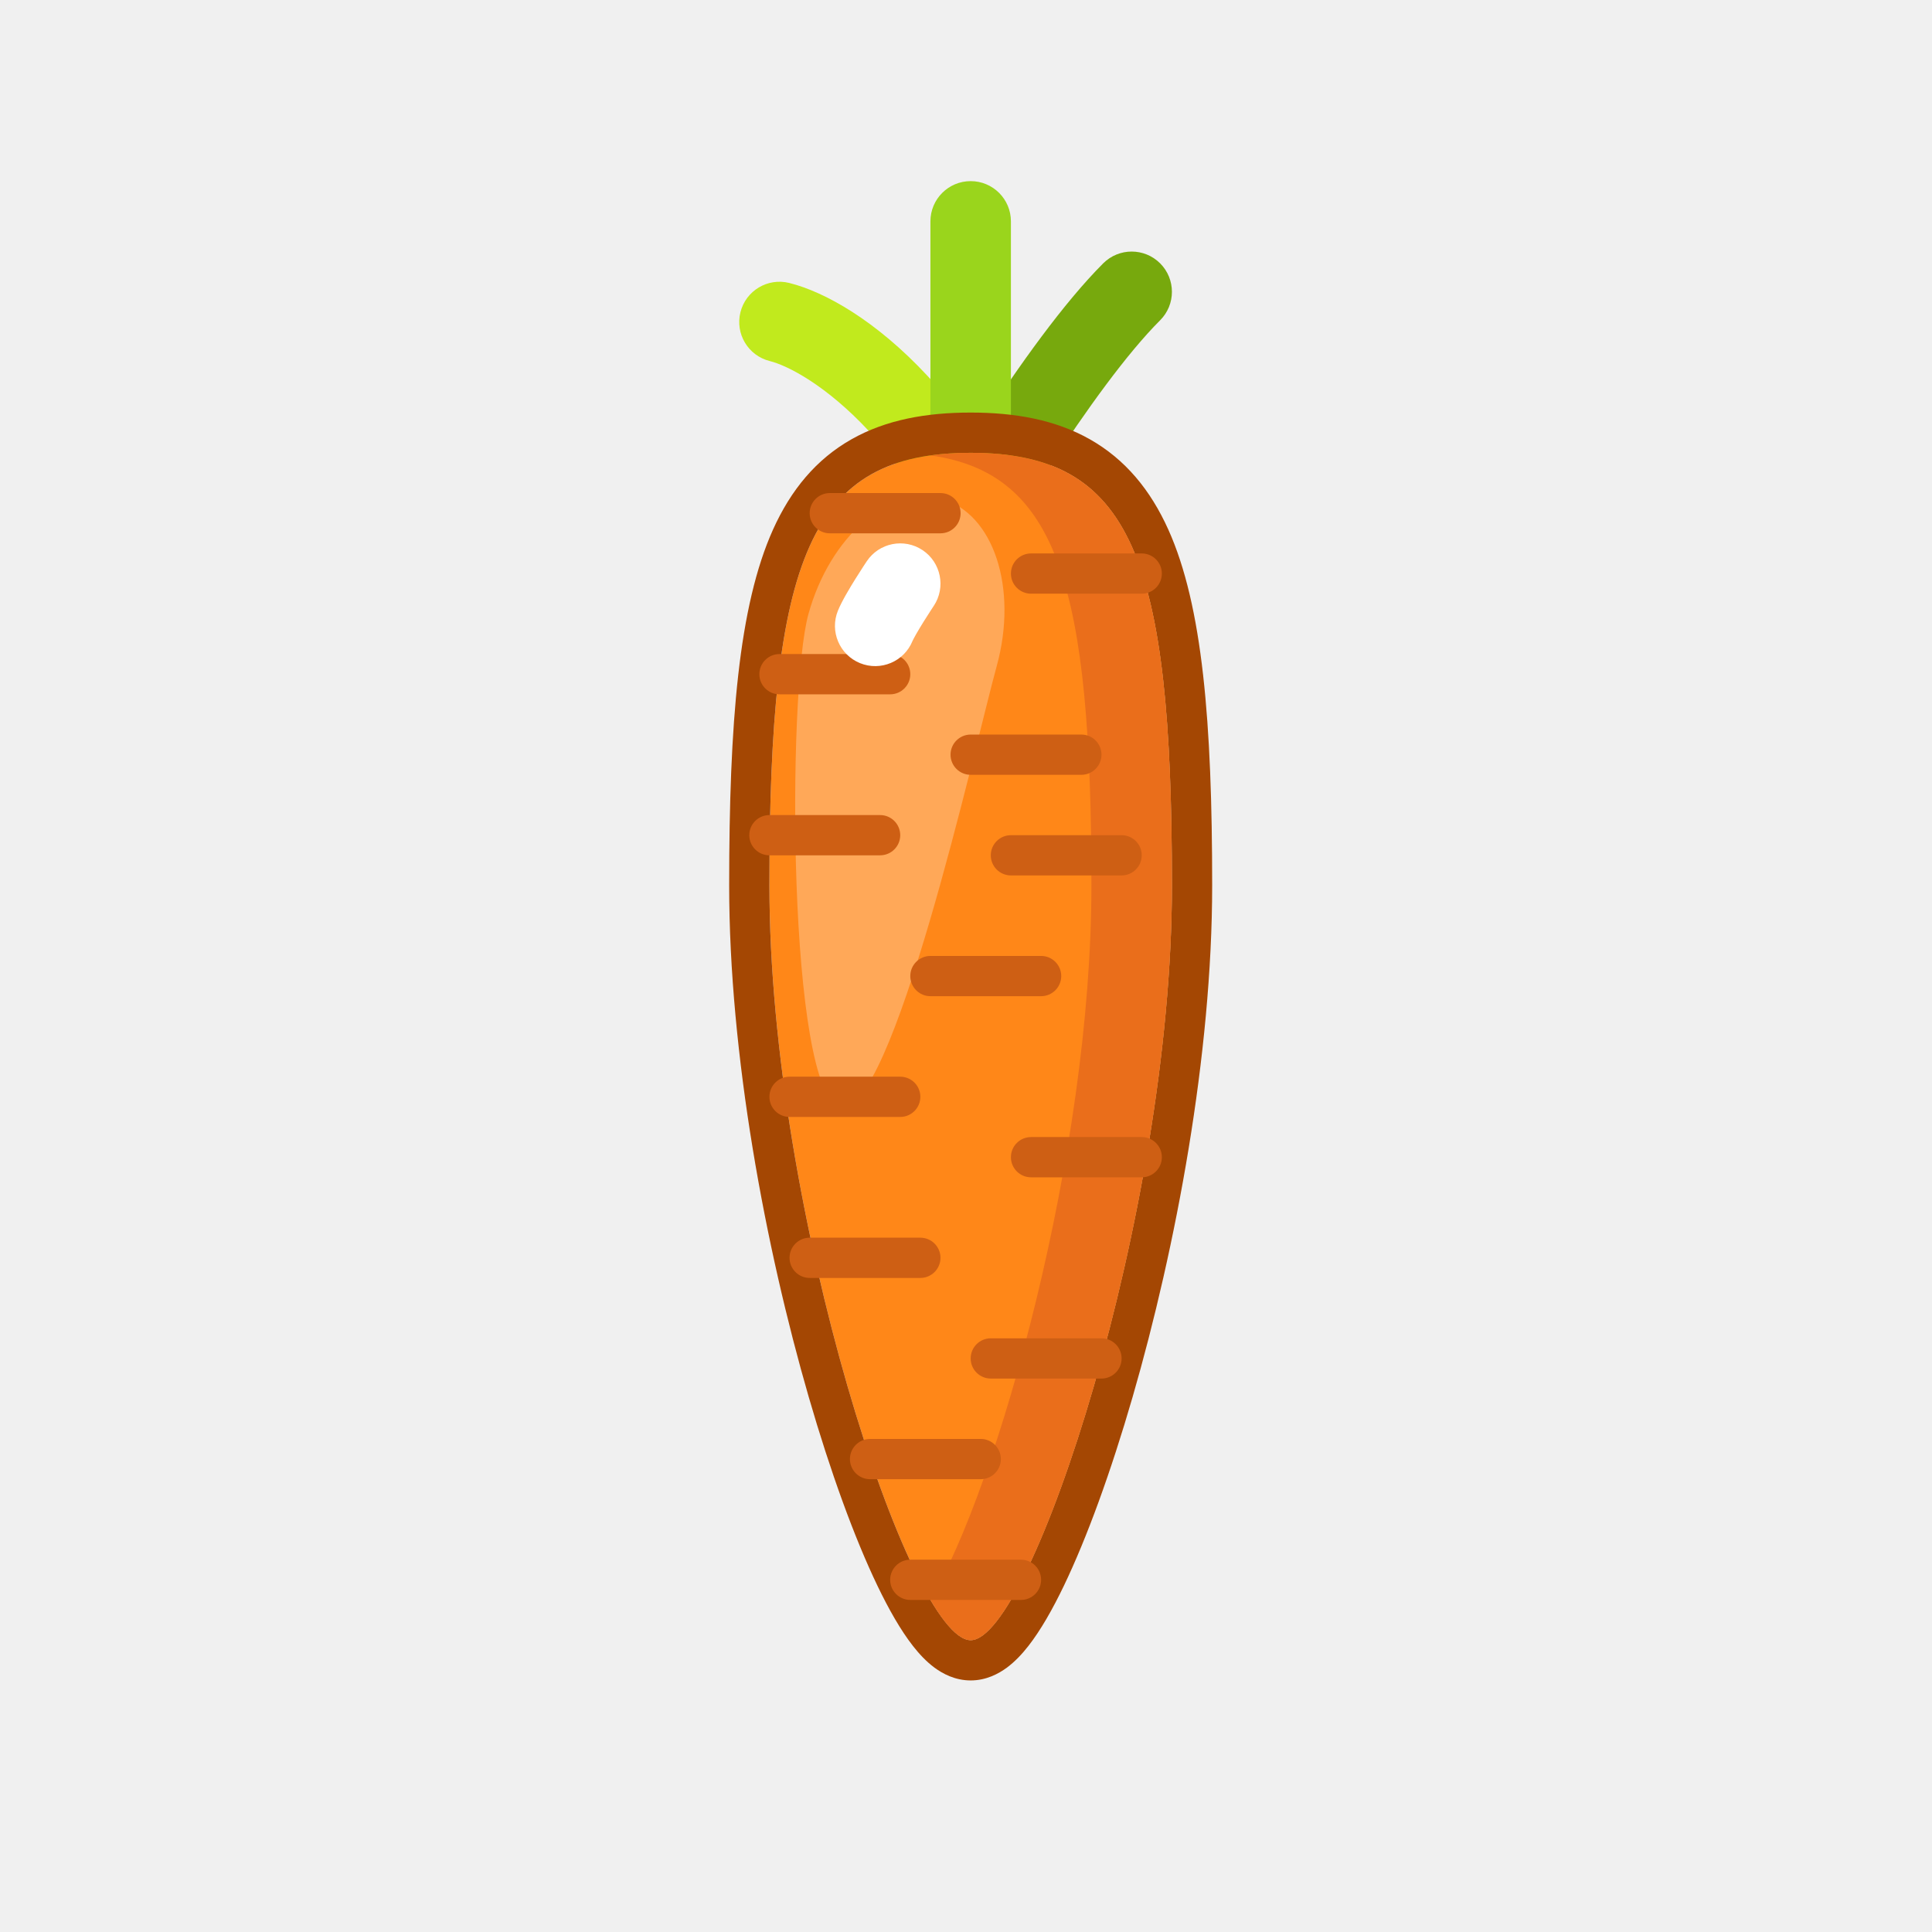
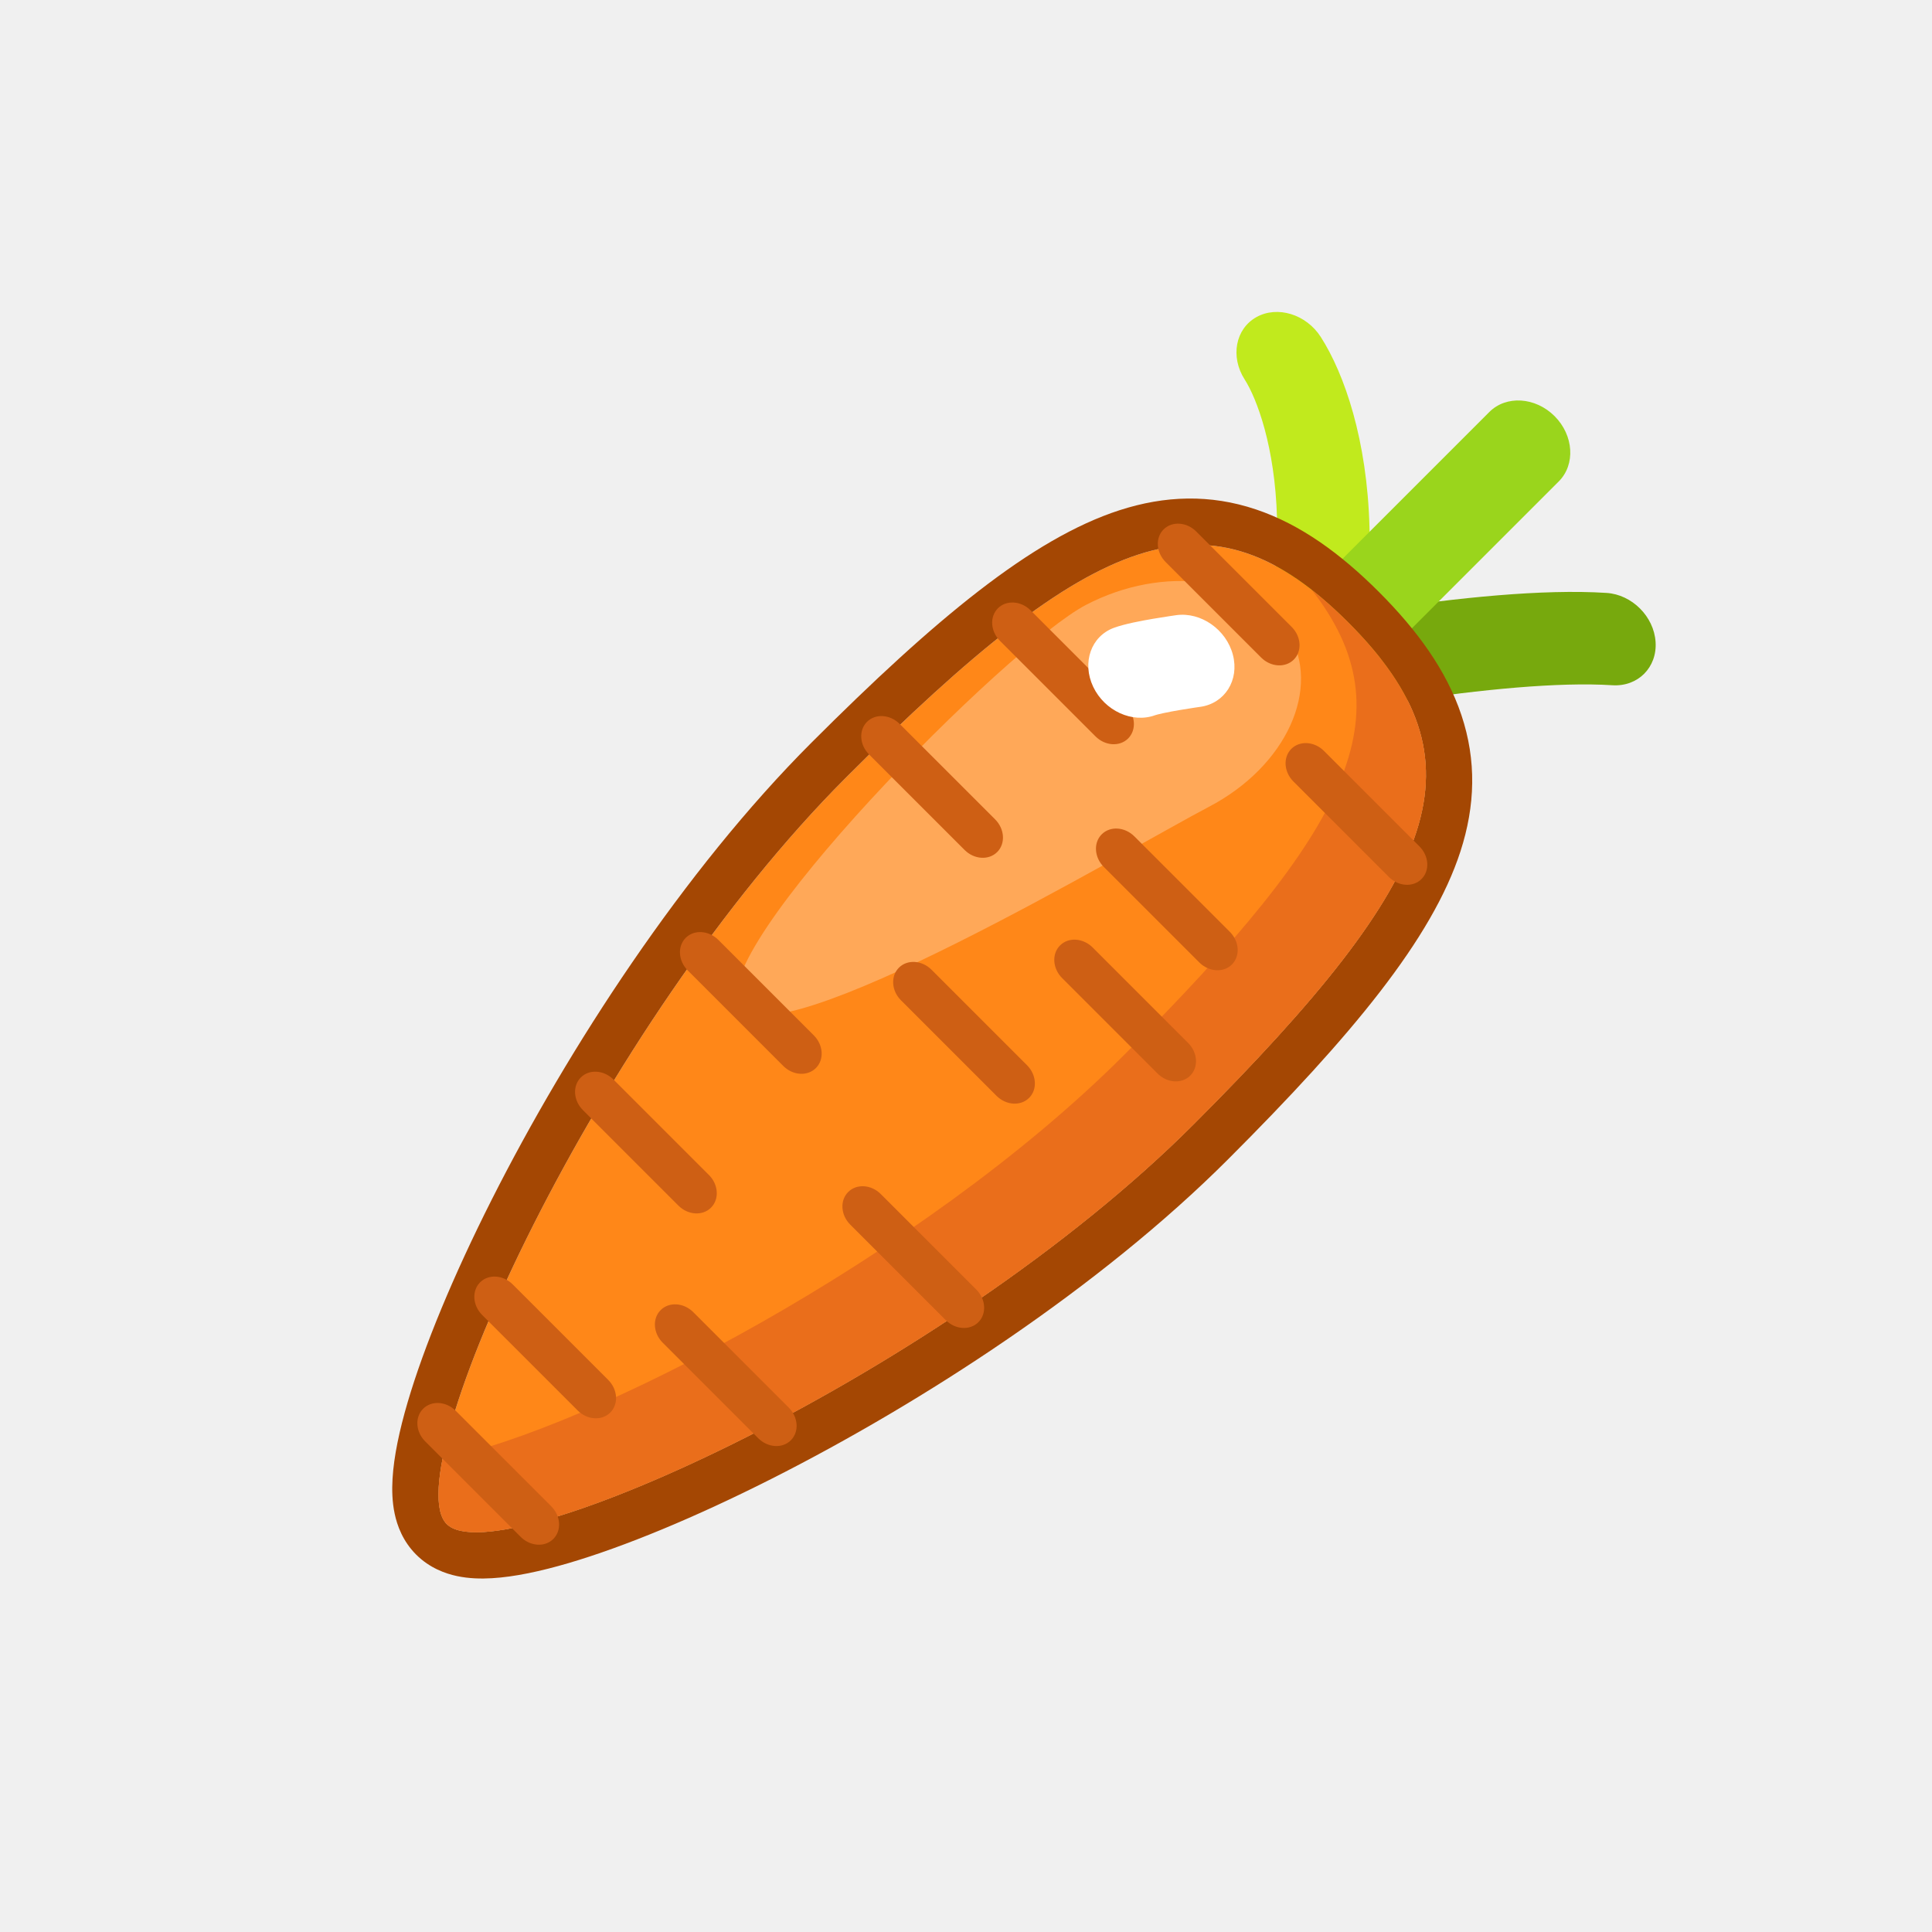
- <svg xmlns="http://www.w3.org/2000/svg" width="120" height="120" viewBox="0 0 120 120" fill="none">
-   <path fill-rule="evenodd" clip-rule="evenodd" d="M72.058 16.357C73.034 17.334 73.034 18.916 72.058 19.893C70.007 21.943 67.471 25.45 65.075 29.142C62.707 32.791 60.583 36.455 59.36 38.697C58.699 39.909 57.18 40.356 55.968 39.695C54.756 39.034 54.309 37.515 54.97 36.303C56.247 33.962 58.436 30.188 60.88 26.42C63.297 22.696 66.073 18.807 68.522 16.357C69.499 15.381 71.082 15.381 72.058 16.357Z" fill="#77A90D" />
-   <path fill-rule="evenodd" clip-rule="evenodd" d="M45.99 19.394C46.325 18.054 47.682 17.24 49.022 17.575C53.433 18.677 61.741 24.678 66.42 39.235C66.843 40.549 66.12 41.958 64.805 42.38C63.491 42.803 62.083 42.08 61.66 40.765C57.339 27.322 50.064 22.989 47.809 22.425C46.469 22.09 45.655 20.733 45.99 19.394Z" fill="#C1EA1D" />
-   <path fill-rule="evenodd" clip-rule="evenodd" d="M60.29 11.25C61.671 11.25 62.79 12.369 62.79 13.75V35C62.79 36.381 61.671 37.5 60.29 37.5C58.909 37.5 57.79 36.381 57.79 35V13.75C57.79 12.369 58.909 11.25 60.29 11.25Z" fill="#9AD51C" />
-   <path d="M72.79 55C72.79 75.365 64.04 101.875 60.29 101.875C56.54 101.875 47.79 75.365 47.79 55C47.79 34.635 50.29 28.125 60.29 28.125C70.29 28.125 72.79 34.635 72.79 55Z" fill="#FF8718" />
-   <path fill-rule="evenodd" clip-rule="evenodd" d="M62.532 103.585C62.03 103.954 61.261 104.375 60.29 104.375C59.319 104.375 58.55 103.954 58.048 103.585C57.53 103.202 57.085 102.719 56.707 102.236C55.95 101.268 55.21 99.971 54.502 98.498C53.073 95.526 51.583 91.434 50.232 86.77C47.533 77.447 45.29 65.486 45.29 55C45.29 44.88 45.884 37.633 48.01 32.901C49.121 30.428 50.697 28.524 52.887 27.285C55.034 26.069 57.54 25.625 60.29 25.625C63.04 25.625 65.546 26.069 67.693 27.285C69.884 28.524 71.459 30.428 72.57 32.901C74.697 37.633 75.29 44.88 75.29 55C75.29 65.486 73.047 77.447 70.348 86.77C68.997 91.434 67.507 95.526 66.078 98.498C65.37 99.971 64.63 101.268 63.873 102.236C63.495 102.719 63.05 103.202 62.532 103.585ZM60.29 101.875C64.04 101.875 72.79 75.365 72.79 55C72.79 34.635 70.29 28.125 60.29 28.125C50.29 28.125 47.79 34.635 47.79 55C47.79 75.365 56.54 101.875 60.29 101.875Z" fill="#A44703" />
-   <path d="M58.481 30.989C61.71 31.881 63.244 36.531 61.907 41.375C60.57 46.22 55.395 69.641 52.165 68.75C48.935 67.858 48.874 42.991 50.211 38.147C51.549 33.302 55.251 30.098 58.481 30.989Z" fill="#FFA858" />
-   <path fill-rule="evenodd" clip-rule="evenodd" d="M57.79 99.373C61.971 92.302 67.79 71.608 67.79 55C67.79 36.451 65.716 29.396 57.79 28.285C58.566 28.177 59.398 28.125 60.29 28.125C70.29 28.125 72.79 34.635 72.79 55C72.79 75.365 64.04 101.875 60.29 101.875C59.598 101.875 58.736 100.973 57.79 99.373Z" fill="#EA6E1B" />
-   <path fill-rule="evenodd" clip-rule="evenodd" d="M47.165 41.875C47.165 41.185 47.725 40.625 48.415 40.625H55.29C55.98 40.625 56.54 41.185 56.54 41.875C56.54 42.565 55.98 43.125 55.29 43.125H48.415C47.725 43.125 47.165 42.565 47.165 41.875Z" fill="#CE5F14" />
-   <path fill-rule="evenodd" clip-rule="evenodd" d="M59.04 46.875C59.04 46.185 59.6 45.625 60.29 45.625H67.165C67.855 45.625 68.415 46.185 68.415 46.875C68.415 47.565 67.855 48.125 67.165 48.125H60.29C59.6 48.125 59.04 47.565 59.04 46.875Z" fill="#CE5F14" />
-   <path fill-rule="evenodd" clip-rule="evenodd" d="M62.79 35.625C62.79 34.935 63.35 34.375 64.04 34.375H70.915C71.605 34.375 72.165 34.935 72.165 35.625C72.165 36.315 71.605 36.875 70.915 36.875H64.04C63.35 36.875 62.79 36.315 62.79 35.625Z" fill="#CE5F14" />
-   <path fill-rule="evenodd" clip-rule="evenodd" d="M50.29 31.875C50.29 31.185 50.85 30.625 51.54 30.625H58.415C59.105 30.625 59.665 31.185 59.665 31.875C59.665 32.565 59.105 33.125 58.415 33.125H51.54C50.85 33.125 50.29 32.565 50.29 31.875Z" fill="#CE5F14" />
-   <path fill-rule="evenodd" clip-rule="evenodd" d="M61.54 53.125C61.54 52.435 62.1 51.875 62.79 51.875H69.665C70.355 51.875 70.915 52.435 70.915 53.125C70.915 53.815 70.355 54.375 69.665 54.375H62.79C62.1 54.375 61.54 53.815 61.54 53.125Z" fill="#CE5F14" />
-   <path fill-rule="evenodd" clip-rule="evenodd" d="M46.54 51.875C46.54 51.185 47.1 50.625 47.79 50.625H54.665C55.355 50.625 55.915 51.185 55.915 51.875C55.915 52.565 55.355 53.125 54.665 53.125H47.79C47.1 53.125 46.54 52.565 46.54 51.875Z" fill="#CE5F14" />
-   <path fill-rule="evenodd" clip-rule="evenodd" d="M56.54 60.625C56.54 59.935 57.1 59.375 57.79 59.375H64.665C65.355 59.375 65.915 59.935 65.915 60.625C65.915 61.315 65.355 61.875 64.665 61.875H57.79C57.1 61.875 56.54 61.315 56.54 60.625Z" fill="#CE5F14" />
-   <path fill-rule="evenodd" clip-rule="evenodd" d="M62.79 71.875C62.79 71.185 63.35 70.625 64.04 70.625H70.915C71.605 70.625 72.165 71.185 72.165 71.875C72.165 72.565 71.605 73.125 70.915 73.125H64.04C63.35 73.125 62.79 72.565 62.79 71.875Z" fill="#CE5F14" />
-   <path fill-rule="evenodd" clip-rule="evenodd" d="M47.79 68.125C47.79 67.435 48.35 66.875 49.04 66.875H55.915C56.605 66.875 57.165 67.435 57.165 68.125C57.165 68.815 56.605 69.375 55.915 69.375H49.04C48.35 69.375 47.79 68.815 47.79 68.125Z" fill="#CE5F14" />
-   <path fill-rule="evenodd" clip-rule="evenodd" d="M49.04 78.125C49.04 77.435 49.6 76.875 50.29 76.875H57.165C57.855 76.875 58.415 77.435 58.415 78.125C58.415 78.815 57.855 79.375 57.165 79.375H50.29C49.6 79.375 49.04 78.815 49.04 78.125Z" fill="#CE5F14" />
-   <path fill-rule="evenodd" clip-rule="evenodd" d="M60.29 84.375C60.29 83.685 60.85 83.125 61.54 83.125H68.415C69.105 83.125 69.665 83.685 69.665 84.375C69.665 85.065 69.105 85.625 68.415 85.625H61.54C60.85 85.625 60.29 85.065 60.29 84.375Z" fill="#CE5F14" />
-   <path fill-rule="evenodd" clip-rule="evenodd" d="M52.79 90.625C52.79 89.935 53.35 89.375 54.04 89.375H60.915C61.605 89.375 62.165 89.935 62.165 90.625C62.165 91.315 61.605 91.875 60.915 91.875H54.04C53.35 91.875 52.79 91.315 52.79 90.625Z" fill="#CE5F14" />
-   <path fill-rule="evenodd" clip-rule="evenodd" d="M55.29 98.125C55.29 97.435 55.85 96.875 56.54 96.875H63.415C64.105 96.875 64.665 97.435 64.665 98.125C64.665 98.815 64.105 99.375 63.415 99.375H56.54C55.85 99.375 55.29 98.815 55.29 98.125Z" fill="#CE5F14" />
-   <path fill-rule="evenodd" clip-rule="evenodd" d="M57.995 37.637L57.984 37.653L57.948 37.708C57.916 37.757 57.868 37.829 57.811 37.918C57.695 38.096 57.538 38.34 57.373 38.604C57.208 38.87 57.042 39.144 56.904 39.385C56.836 39.505 56.78 39.608 56.737 39.691C56.696 39.771 56.679 39.81 56.676 39.815C56.676 39.816 56.676 39.815 56.676 39.815C56.156 41.094 54.697 41.709 53.418 41.189C52.139 40.669 51.525 39.21 52.045 37.931C52.293 37.321 52.807 36.478 53.13 35.958C53.317 35.66 53.491 35.388 53.619 35.191C53.684 35.093 53.736 35.012 53.774 34.956L53.818 34.889L53.834 34.864C53.834 34.864 53.835 34.863 55.915 36.25L53.834 34.864C54.6 33.715 56.153 33.404 57.302 34.17C58.45 34.936 58.761 36.488 57.995 37.637Z" fill="white" />
+ <svg xmlns="http://www.w3.org/2000/svg" width="100" height="100" viewBox="0 0 100 100" fill="none">
+   <path fill-rule="evenodd" clip-rule="evenodd" d="M85.693 33.23C85.777 34.55 84.775 35.552 83.456 35.468C80.684 35.291 76.642 35.687 72.583 36.301C68.572 36.908 64.728 37.699 62.429 38.239C61.187 38.53 59.813 37.721 59.36 36.432C58.907 35.142 59.547 33.86 60.789 33.568C63.188 33.005 67.149 32.19 71.29 31.564C75.384 30.944 79.841 30.478 83.151 30.689C84.471 30.773 85.609 31.911 85.693 33.23Z" fill="#77A90D" />
+   <path fill-rule="evenodd" clip-rule="evenodd" d="M65.033 16.413C66.121 15.807 67.612 16.267 68.364 17.442C70.837 21.31 73.012 31.08 67.164 43.654C66.636 44.789 65.226 45.161 64.013 44.483C62.801 43.806 62.246 42.336 62.775 41.2C68.175 29.588 65.687 21.617 64.422 19.639C63.672 18.465 63.945 17.02 65.033 16.413Z" fill="#C1EA1D" />
+   <path fill-rule="evenodd" clip-rule="evenodd" d="M80.466 21.54C81.458 22.533 81.554 24.045 80.681 24.919L67.235 38.365C66.361 39.239 64.848 39.142 63.856 38.15C62.863 37.157 62.767 35.645 63.641 34.771L77.087 21.325C77.96 20.451 79.473 20.548 80.466 21.54Z" fill="#9AD51C" />
+   <path d="M61.768 58.209C48.882 71.095 25.818 81.579 23.122 78.884C20.427 76.188 30.911 53.124 43.797 40.238C56.684 27.352 62.6 25.03 69.788 32.218C76.976 39.406 74.654 45.322 61.768 58.209Z" fill="#FF8718" />
+   <path fill-rule="evenodd" clip-rule="evenodd" d="M23.652 81.577C23.057 81.451 22.238 81.163 21.54 80.466C20.842 79.768 20.555 78.949 20.429 78.354C20.298 77.74 20.284 77.114 20.318 76.537C20.386 75.38 20.675 74.027 21.098 72.586C21.952 69.679 23.47 66.018 25.45 62.096C29.409 54.257 35.365 45.076 42 38.441C48.404 32.037 53.416 27.878 57.938 26.412C60.302 25.646 62.639 25.574 64.998 26.364C67.311 27.139 69.393 28.659 71.37 30.636C73.347 32.613 74.867 34.695 75.641 37.008C76.431 39.367 76.359 41.704 75.593 44.067C74.127 48.59 69.969 53.602 63.565 60.006C56.93 66.641 47.749 72.597 39.91 76.556C35.987 78.536 32.327 80.054 29.42 80.908C27.979 81.331 26.626 81.62 25.469 81.688C24.892 81.722 24.266 81.708 23.652 81.577ZM23.122 78.884C25.818 81.579 48.881 71.095 61.768 58.209C74.654 45.322 76.976 39.406 69.788 32.218C62.6 25.03 56.684 27.352 43.797 40.238C30.911 53.124 20.426 76.188 23.122 78.884Z" fill="#A44703" />
+   <path d="M66.675 32.73C68.432 35.615 66.593 39.66 62.566 41.764C58.539 43.868 39.999 54.969 38.242 52.083C36.484 49.197 52.175 33.418 56.202 31.314C60.228 29.21 64.918 29.844 66.675 32.73Z" fill="#FFA858" />
+   <path fill-rule="evenodd" clip-rule="evenodd" d="M22.908 75.503C30.388 74.034 47.665 65.123 58.174 54.614C69.911 42.877 72.884 36.923 67.889 30.522C68.516 31.011 69.147 31.577 69.788 32.218C76.976 39.406 74.654 45.322 61.768 58.209C48.881 71.095 25.817 81.579 23.122 78.884C22.625 78.386 22.576 77.196 22.908 75.503Z" fill="#EA6E1B" />
+   <path fill-rule="evenodd" clip-rule="evenodd" d="M51.653 31.484C52.09 31.047 52.846 31.095 53.343 31.591L58.284 36.533C58.781 37.029 58.829 37.786 58.392 38.223C57.955 38.66 57.199 38.611 56.703 38.115L51.761 33.173C51.264 32.677 51.216 31.921 51.653 31.484Z" fill="#CE5F14" />
+   <path fill-rule="evenodd" clip-rule="evenodd" d="M57.025 43.184C57.462 42.747 58.218 42.795 58.715 43.291L63.657 48.233C64.153 48.729 64.201 49.486 63.764 49.922C63.327 50.359 62.571 50.311 62.075 49.815L57.133 44.873C56.637 44.377 56.588 43.62 57.025 43.184Z" fill="#CE5F14" />
+   <path fill-rule="evenodd" clip-rule="evenodd" d="M66.839 38.761C67.276 38.324 68.033 38.372 68.529 38.868L73.471 43.81C73.967 44.306 74.015 45.063 73.578 45.499C73.141 45.936 72.385 45.888 71.889 45.392L66.947 40.45C66.451 39.954 66.403 39.197 66.839 38.761Z" fill="#CE5F14" />
+   <path fill-rule="evenodd" clip-rule="evenodd" d="M60.227 27.402C60.664 26.966 61.42 27.014 61.916 27.51L66.858 32.452C67.355 32.948 67.403 33.705 66.966 34.141C66.529 34.578 65.773 34.53 65.276 34.034L60.334 29.092C59.838 28.596 59.79 27.839 60.227 27.402Z" fill="#CE5F14" />
+   <path fill-rule="evenodd" clip-rule="evenodd" d="M54.868 48.935C55.304 48.498 56.061 48.547 56.557 49.043L61.499 53.985C61.995 54.481 62.043 55.237 61.607 55.674C61.17 56.111 60.413 56.063 59.917 55.567L54.975 50.625C54.479 50.129 54.431 49.372 54.868 48.935Z" fill="#CE5F14" />
+   <path fill-rule="evenodd" clip-rule="evenodd" d="M44.876 37.362C45.313 36.925 46.069 36.973 46.566 37.47L51.508 42.411C52.004 42.908 52.052 43.664 51.615 44.101C51.178 44.538 50.422 44.49 49.926 43.993L44.984 39.051C44.487 38.555 44.439 37.799 44.876 37.362Z" fill="#CE5F14" />
+   <path fill-rule="evenodd" clip-rule="evenodd" d="M46.528 50.087C46.965 49.65 47.721 49.698 48.217 50.194L53.159 55.136C53.655 55.633 53.704 56.389 53.267 56.826C52.83 57.263 52.074 57.215 51.577 56.718L46.635 51.776C46.139 51.28 46.091 50.524 46.528 50.087Z" fill="#CE5F14" />
+   <path fill-rule="evenodd" clip-rule="evenodd" d="M43.902 61.698C44.339 61.261 45.095 61.309 45.591 61.806L50.533 66.748C51.029 67.244 51.078 68 50.641 68.437C50.204 68.874 49.448 68.826 48.951 68.329L44.01 63.388C43.513 62.891 43.465 62.135 43.902 61.698Z" fill="#CE5F14" />
+   <path fill-rule="evenodd" clip-rule="evenodd" d="M35.492 48.543C35.929 48.106 36.686 48.154 37.182 48.65L42.124 53.592C42.62 54.089 42.668 54.845 42.231 55.282C41.794 55.719 41.038 55.67 40.542 55.174L35.6 50.232C35.104 49.736 35.056 48.98 35.492 48.543Z" fill="#CE5F14" />
+   <path fill-rule="evenodd" clip-rule="evenodd" d="M30.063 55.769C30.5 55.332 31.257 55.38 31.753 55.877L36.695 60.818C37.191 61.315 37.239 62.071 36.802 62.508C36.365 62.945 35.609 62.897 35.113 62.4L30.171 57.458C29.675 56.962 29.627 56.206 30.063 55.769Z" fill="#CE5F14" />
+   <path fill-rule="evenodd" clip-rule="evenodd" d="M34.195 67.811C34.632 67.374 35.389 67.422 35.885 67.918L40.827 72.86C41.323 73.356 41.371 74.113 40.934 74.549C40.498 74.986 39.741 74.938 39.245 74.442L34.303 69.5C33.807 69.004 33.758 68.247 34.195 67.811Z" fill="#CE5F14" />
+   <path fill-rule="evenodd" clip-rule="evenodd" d="M24.849 66.374C25.286 65.937 26.043 65.985 26.539 66.482L31.481 71.424C31.977 71.92 32.025 72.676 31.588 73.113C31.152 73.55 30.395 73.502 29.899 73.005L24.957 68.064C24.461 67.567 24.413 66.811 24.849 66.374Z" fill="#CE5F14" />
+   <path fill-rule="evenodd" clip-rule="evenodd" d="M21.901 72.917C22.338 72.48 23.094 72.528 23.59 73.024L28.532 77.966C29.029 78.463 29.077 79.219 28.64 79.656C28.203 80.093 27.447 80.044 26.95 79.548L22.008 74.606C21.512 74.11 21.464 73.354 21.901 72.917Z" fill="#CE5F14" />
+   <path fill-rule="evenodd" clip-rule="evenodd" d="M62.12 36.587L62.102 36.589L62.04 36.598C61.986 36.606 61.907 36.617 61.809 36.632C61.613 36.661 61.346 36.703 61.061 36.752C60.773 36.801 60.481 36.855 60.23 36.909C60.104 36.936 59.999 36.96 59.916 36.982C59.835 37.003 59.798 37.016 59.794 37.017C59.793 37.017 59.793 37.017 59.794 37.017C58.61 37.452 57.172 36.793 56.582 35.545C55.992 34.296 56.473 32.931 57.656 32.496C58.221 32.288 59.124 32.124 59.685 32.028C60.008 31.973 60.305 31.927 60.522 31.894C60.63 31.878 60.719 31.865 60.782 31.856L60.855 31.845L60.883 31.841C60.883 31.841 60.884 31.841 61.502 34.214L60.883 31.841C62.161 31.665 63.474 32.584 63.815 33.895C64.156 35.205 63.397 36.41 62.12 36.587Z" fill="white" />
</svg>
